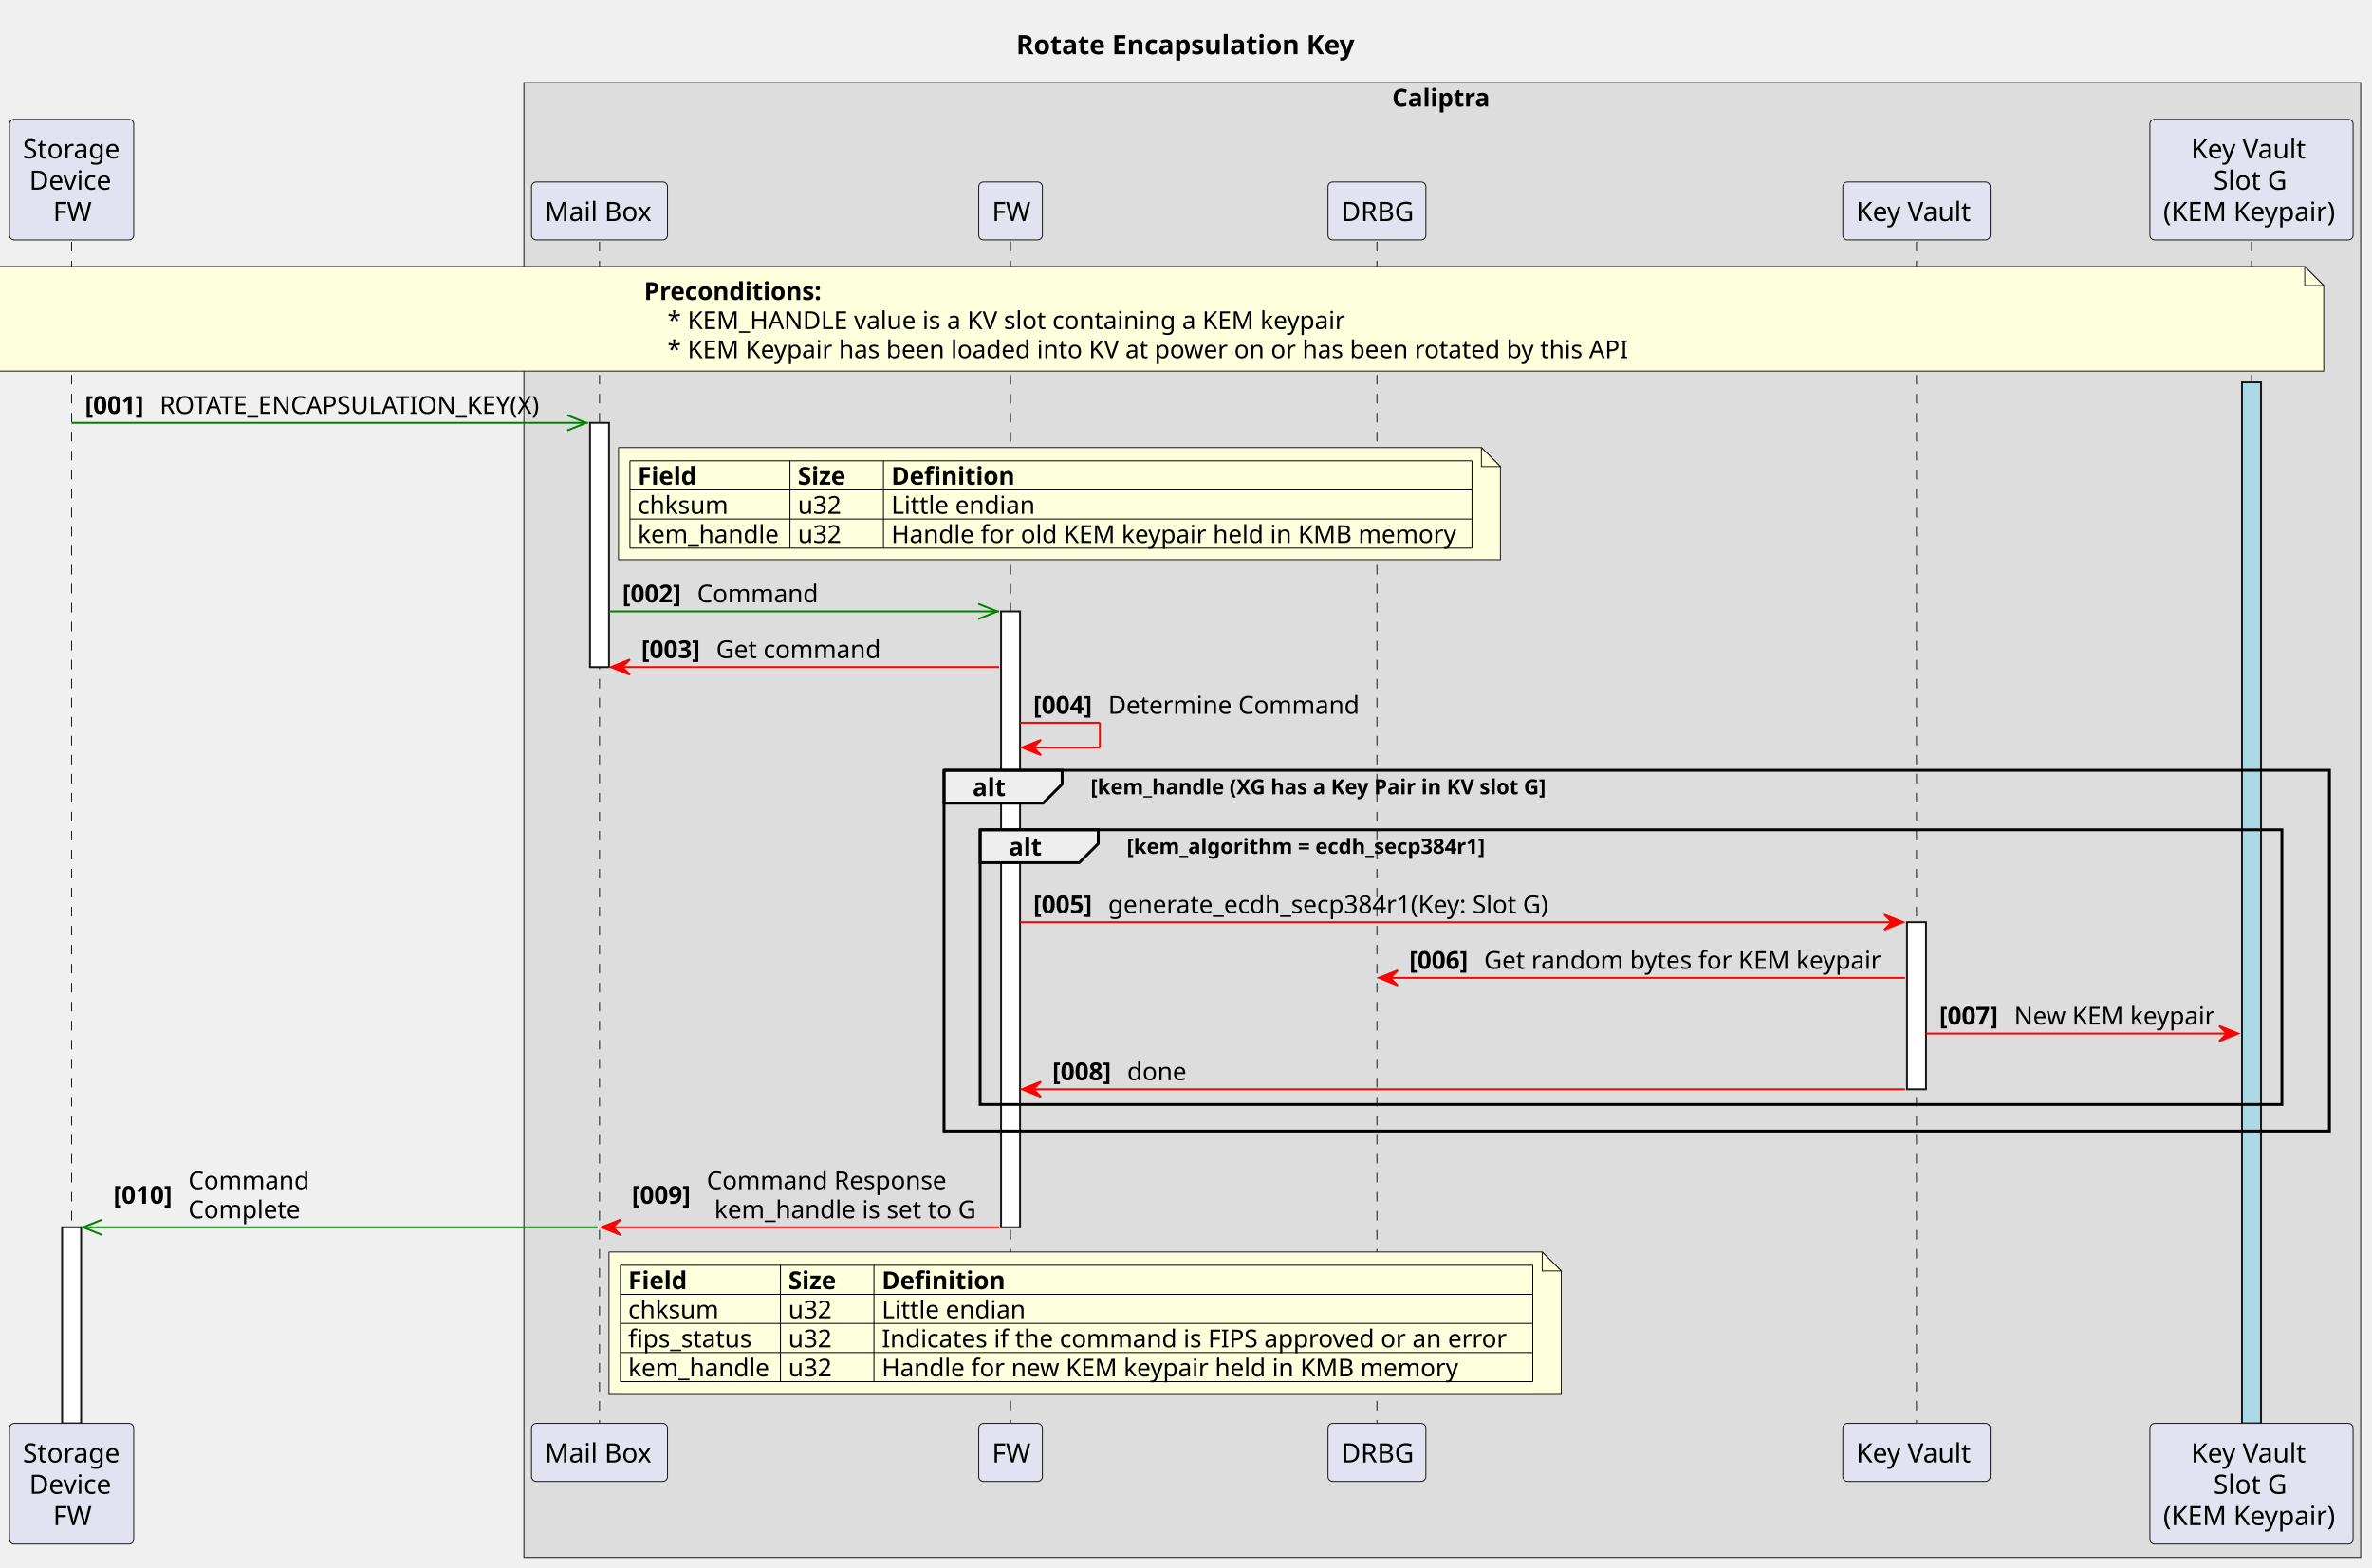
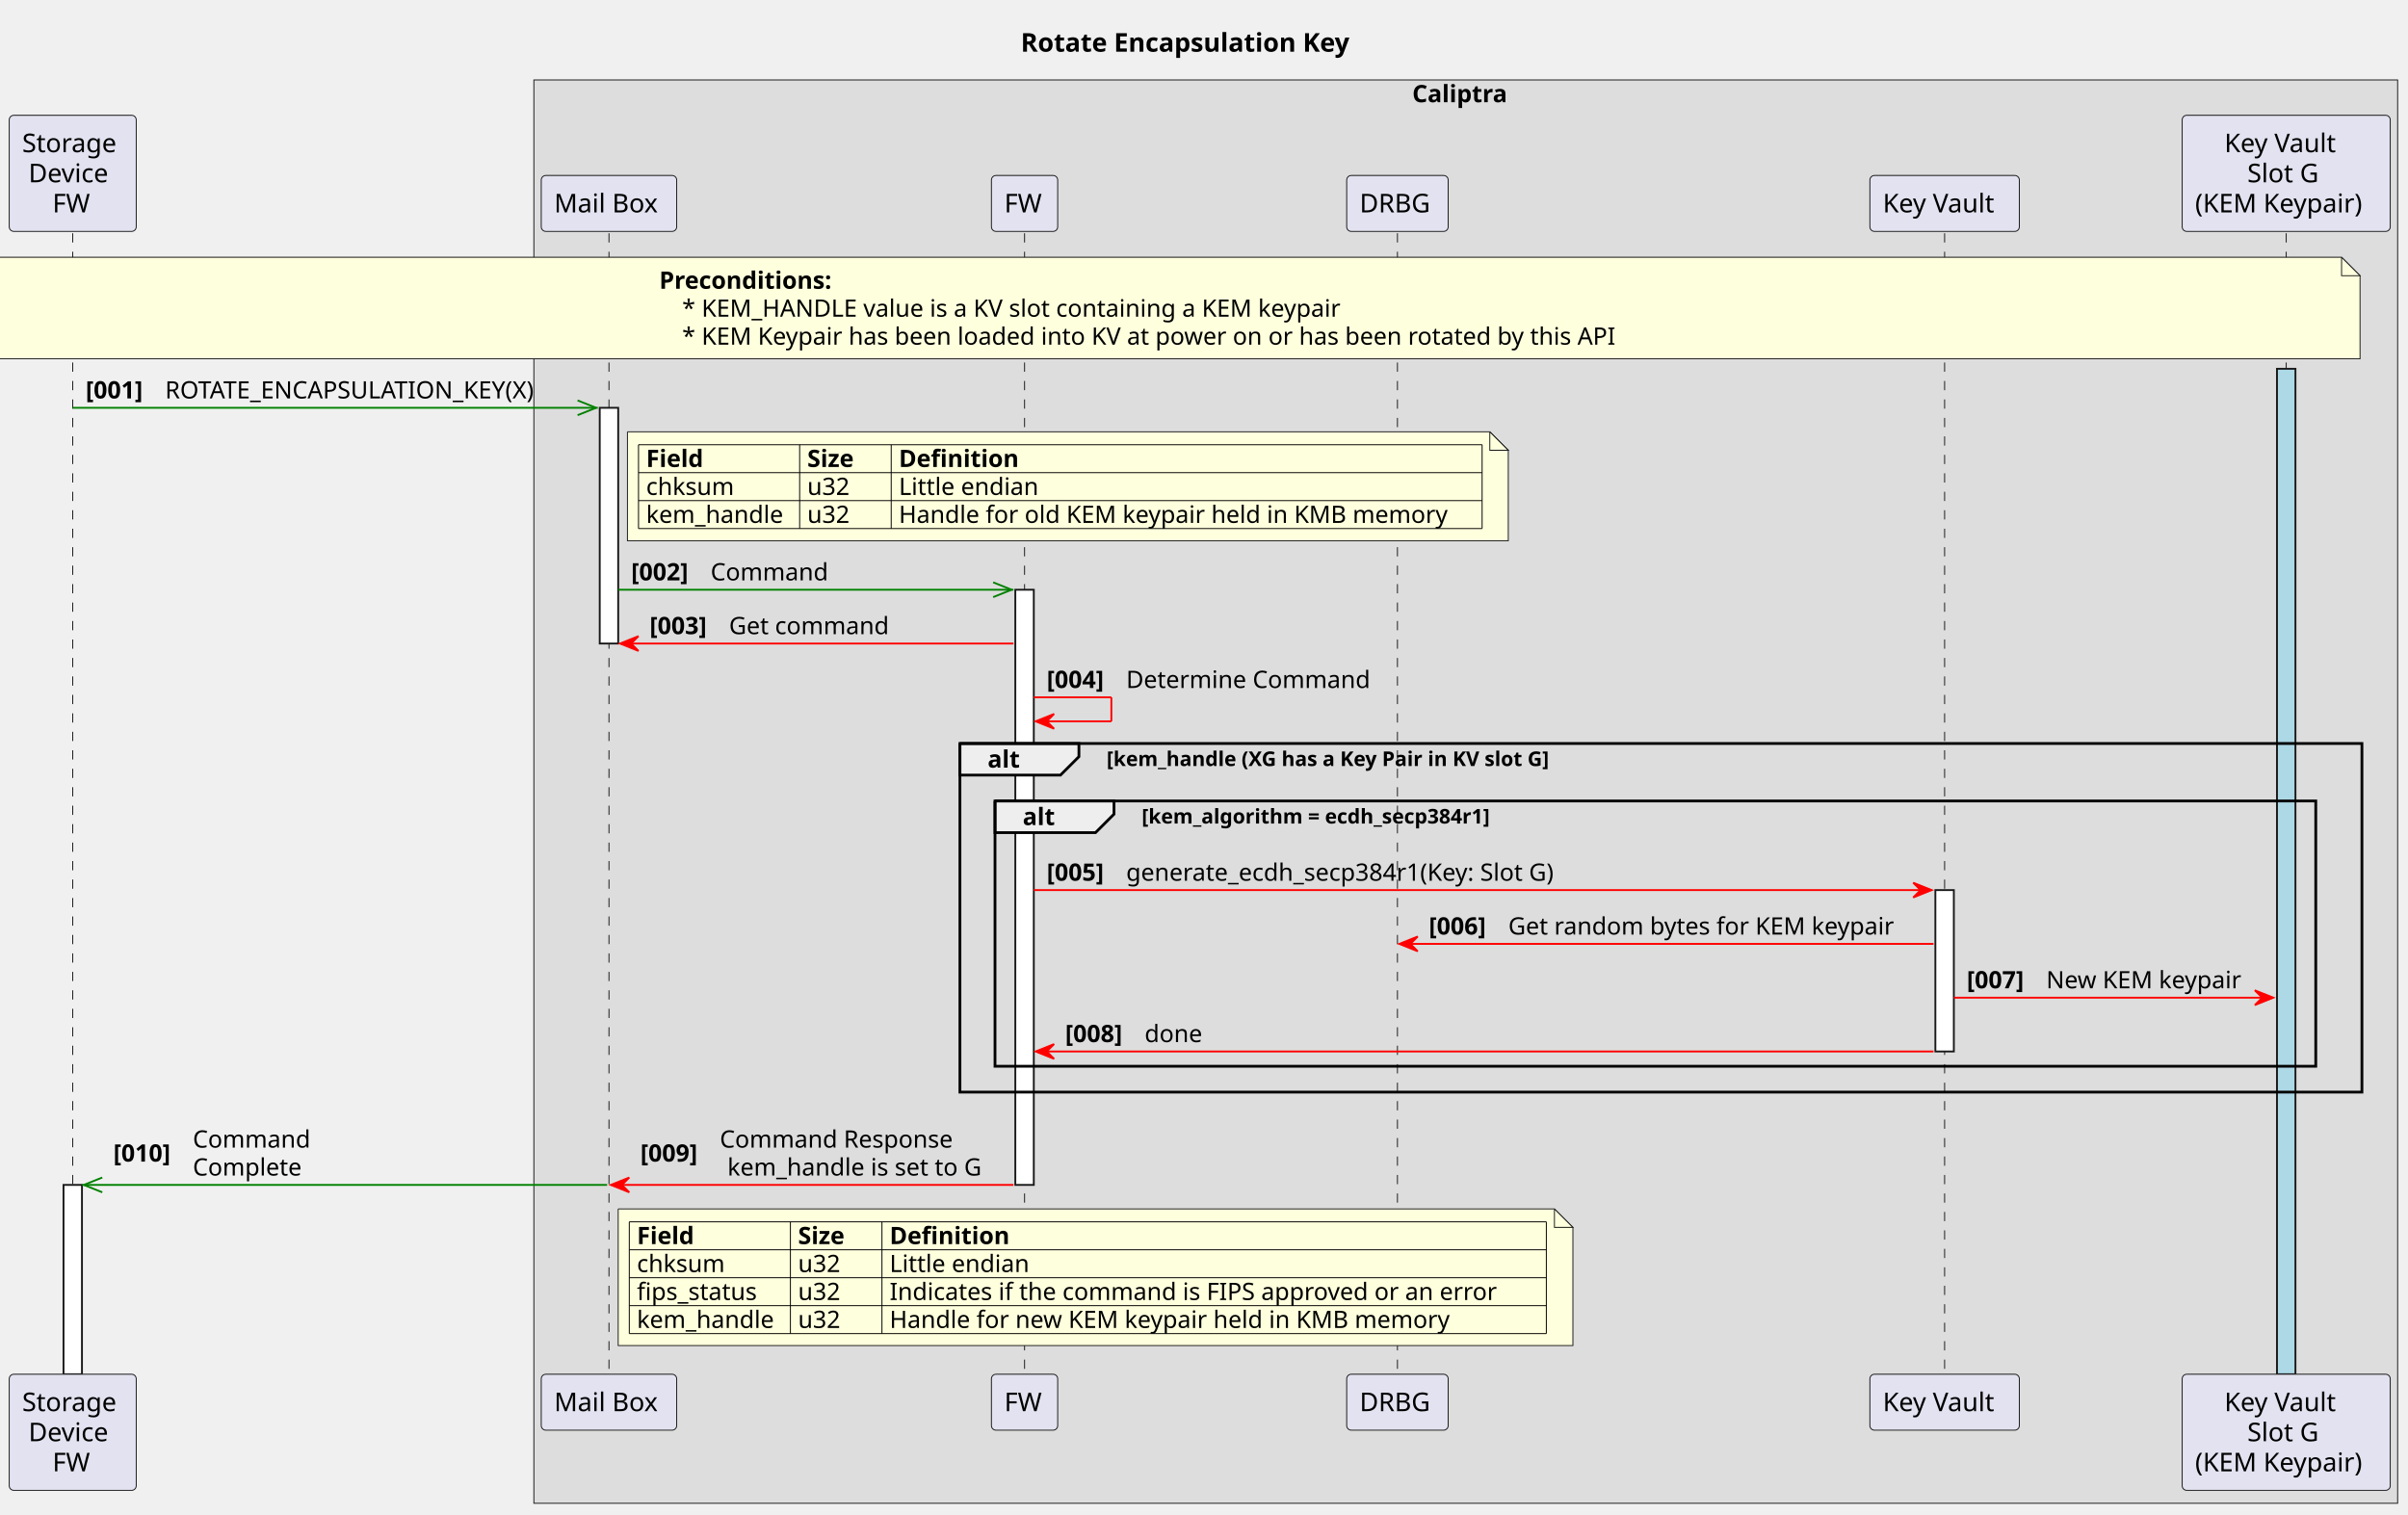
- <svg xmlns="http://www.w3.org/2000/svg" contentStyleType="text/css" data-diagram-type="SEQUENCE" height="825px" preserveAspectRatio="none" style="width:1248px;height:825px;background:#FFFFFF;" version="1.1" viewBox="0 0 1248 825" width="1248px" zoomAndPan="magnify">
+ <svg xmlns="http://www.w3.org/2000/svg" contentStyleType="text/css" data-diagram-type="SEQUENCE" height="820px" preserveAspectRatio="none" style="width:1304px;height:820px;background:#FFFFFF;" version="1.1" viewBox="0 0 1304 820" width="1304px" zoomAndPan="magnify">
  <defs />
  <g>
-     <rect fill="#DDDDDD" height="776.072" style="stroke:#181818;stroke-width:0.5;" width="966.399" x="275.647" y="43.488" />
-     <text fill="#000000" font-family="sans-serif" font-size="13" font-weight="bold" lengthAdjust="spacing" textLength="52.794" x="732.45" y="56.057">Caliptra</text>
-     <text fill="#000000" font-family="sans-serif" font-size="14" font-weight="bold" lengthAdjust="spacing" textLength="182.731" x="534.657" y="28.535">Rotate Encapsulation Key</text>
+     <rect fill="#DDDDDD" height="770.836" style="stroke:#181818;stroke-width:0.5;" width="1009.284" x="289.102" y="43.297" />
+     <text fill="#000000" font-family="sans-serif" font-size="13" font-weight="bold" lengthAdjust="spacing" textLength="57.929" x="764.779" y="55.364">Caliptra</text>
+     <text fill="#000000" font-family="sans-serif" font-size="14" font-weight="bold" lengthAdjust="spacing" textLength="202.863" x="552.761" y="27.995">Rotate Encapsulation Key</text>
    <g>
-       <rect fill="transparent" height="621.832" width="8" x="34.183" y="127.264" />
-       <line style="stroke:#181818;stroke-width:0.5;stroke-dasharray:5.0,5.0;" x1="37.683" x2="37.683" y1="127.264" y2="749.096" />
+       <rect fill="#000000" fill-opacity="0" height="617.922" width="8" x="35.888" y="126.32" />
+       <line style="stroke:#181818;stroke-width:0.5;stroke-dasharray:5.0,5.0;" x1="39.388" x2="39.388" y1="126.32" y2="744.242" />
    </g>
    <g>
-       <rect fill="#FFFFFF" height="103.242" style="stroke:#181818;stroke-width:1;" width="10" x="32.683" y="645.854" />
+       <rect fill="#FFFFFF" height="102.531" style="stroke:#181818;stroke-width:1;" width="10" x="34.388" y="641.711" />
    </g>
    <g>
-       <rect fill="transparent" height="621.832" width="8" x="311.923" y="127.264" />
-       <line style="stroke:#181818;stroke-width:0.5;stroke-dasharray:5.0,5.0;" x1="315.423" x2="315.423" y1="127.264" y2="749.096" />
+       <rect fill="#000000" fill-opacity="0" height="617.922" width="8" x="326.273" y="126.32" />
+       <line style="stroke:#181818;stroke-width:0.5;stroke-dasharray:5.0,5.0;" x1="329.773" x2="329.773" y1="126.32" y2="744.242" />
    </g>
    <g>
-       <rect fill="#FFFFFF" height="128.553" style="stroke:#181818;stroke-width:1;" width="10" x="310.423" y="222.506" />
+       <rect fill="#FFFFFF" height="127.664" style="stroke:#181818;stroke-width:1;" width="10" x="324.773" y="220.852" />
    </g>
    <g>
-       <rect fill="transparent" height="621.832" width="8" x="528.186" y="127.264" />
-       <line style="stroke:#181818;stroke-width:0.5;stroke-dasharray:5.0,5.0;" x1="531.686" x2="531.686" y1="127.264" y2="749.096" />
+       <rect fill="#000000" fill-opacity="0" height="617.922" width="8" x="551.328" y="126.32" />
+       <line style="stroke:#181818;stroke-width:0.5;stroke-dasharray:5.0,5.0;" x1="554.828" x2="554.828" y1="126.32" y2="744.242" />
    </g>
    <g>
-       <rect fill="#FFFFFF" height="324.106" style="stroke:#181818;stroke-width:1;" width="10" x="526.686" y="321.748" />
+       <rect fill="#FFFFFF" height="322.328" style="stroke:#181818;stroke-width:1;" width="10" x="549.828" y="319.383" />
    </g>
    <g>
-       <rect fill="transparent" height="621.832" width="8" x="720.954" y="127.264" />
-       <line style="stroke:#181818;stroke-width:0.5;stroke-dasharray:5.0,5.0;" x1="724.454" x2="724.454" y1="127.264" y2="749.096" />
+       <rect fill="#000000" fill-opacity="0" height="617.922" width="8" x="753.255" y="126.32" />
+       <line style="stroke:#181818;stroke-width:0.5;stroke-dasharray:5.0,5.0;" x1="756.755" x2="756.755" y1="126.32" y2="744.242" />
    </g>
    <g>
-       <rect fill="transparent" height="621.832" width="8" x="1004.845" y="127.264" />
-       <line style="stroke:#181818;stroke-width:0.5;stroke-dasharray:5.0,5.0;" x1="1008.345" x2="1008.345" y1="127.264" y2="749.096" />
+       <rect fill="#000000" fill-opacity="0" height="617.922" width="8" x="1049.562" y="126.32" />
+       <line style="stroke:#181818;stroke-width:0.5;stroke-dasharray:5.0,5.0;" x1="1053.062" x2="1053.062" y1="126.32" y2="744.242" />
    </g>
    <g>
-       <rect fill="#FFFFFF" height="87.932" style="stroke:#181818;stroke-width:1;" width="10" x="1003.345" y="485.301" />
+       <rect fill="#FFFFFF" height="87.398" style="stroke:#181818;stroke-width:1;" width="10" x="1048.062" y="482.047" />
    </g>
    <g>
-       <rect fill="transparent" height="621.832" width="8" x="1181.099" y="127.264" />
-       <line style="stroke:#181818;stroke-width:0.5;stroke-dasharray:5.0,5.0;" x1="1184.599" x2="1184.599" y1="127.264" y2="749.096" />
+       <rect fill="#000000" fill-opacity="0" height="617.922" width="8" x="1234.551" y="126.32" />
+       <line style="stroke:#181818;stroke-width:0.5;stroke-dasharray:5.0,5.0;" x1="1238.051" x2="1238.051" y1="126.32" y2="744.242" />
    </g>
    <g>
-       <rect fill="#ADD8E6" height="547.9" style="stroke:#181818;stroke-width:1;" width="10" x="1179.599" y="201.195" />
+       <rect fill="#ADD8E6" height="544.523" style="stroke:#181818;stroke-width:1;" width="10" x="1233.051" y="199.719" />
    </g>
-     <rect fill="#E2E2F0" height="63.465" rx="2.5" ry="2.5" style="stroke:#181818;stroke-width:0.5;" width="65.365" x="5" y="62.799" />
-     <text fill="#000000" font-family="sans-serif" font-size="14" lengthAdjust="spacing" textLength="51.365" x="12" y="83.334">Storage</text>
-     <text fill="#000000" font-family="sans-serif" font-size="14" lengthAdjust="spacing" textLength="44.55" x="15.408" y="99.822">Device</text>
-     <text fill="#000000" font-family="sans-serif" font-size="14" lengthAdjust="spacing" textLength="19.482" x="27.941" y="116.311">FW</text>
-     <rect fill="#E2E2F0" height="30.488" rx="2.5" ry="2.5" style="stroke:#181818;stroke-width:0.5;" width="71.552" x="279.647" y="95.775" />
-     <text fill="#000000" font-family="sans-serif" font-size="14" lengthAdjust="spacing" textLength="57.552" x="286.647" y="116.311">Mail Box</text>
-     <rect fill="#E2E2F0" height="30.488" rx="2.5" ry="2.5" style="stroke:#181818;stroke-width:0.5;" width="33.482" x="514.945" y="95.775" />
-     <text fill="#000000" font-family="sans-serif" font-size="14" lengthAdjust="spacing" textLength="19.482" x="521.945" y="116.311">FW</text>
-     <rect fill="#E2E2F0" height="30.488" rx="2.5" ry="2.5" style="stroke:#181818;stroke-width:0.5;" width="51.509" x="698.7" y="95.775" />
-     <text fill="#000000" font-family="sans-serif" font-size="14" lengthAdjust="spacing" textLength="37.509" x="705.7" y="116.311">DRBG</text>
-     <rect fill="#E2E2F0" height="30.488" rx="2.5" ry="2.5" style="stroke:#181818;stroke-width:0.5;" width="77.54" x="969.575" y="95.775" />
-     <text fill="#000000" font-family="sans-serif" font-size="14" lengthAdjust="spacing" textLength="63.54" x="976.575" y="116.311">Key Vault</text>
-     <rect fill="#E2E2F0" height="63.465" rx="2.5" ry="2.5" style="stroke:#181818;stroke-width:0.5;" width="106.894" x="1131.152" y="62.799" />
-     <text fill="#000000" font-family="sans-serif" font-size="14" lengthAdjust="spacing" textLength="63.54" x="1152.829" y="83.334">Key Vault</text>
-     <text fill="#000000" font-family="sans-serif" font-size="14" lengthAdjust="spacing" textLength="39.97" x="1164.614" y="99.822">Slot G</text>
-     <text fill="#000000" font-family="sans-serif" font-size="14" lengthAdjust="spacing" textLength="92.894" x="1138.152" y="116.311">(KEM Keypair)</text>
-     <rect fill="#E2E2F0" height="63.465" rx="2.5" ry="2.5" style="stroke:#181818;stroke-width:0.5;" width="65.365" x="5" y="749.096" />
-     <text fill="#000000" font-family="sans-serif" font-size="14" lengthAdjust="spacing" textLength="51.365" x="12" y="769.631">Storage</text>
-     <text fill="#000000" font-family="sans-serif" font-size="14" lengthAdjust="spacing" textLength="44.55" x="15.408" y="786.119">Device</text>
-     <text fill="#000000" font-family="sans-serif" font-size="14" lengthAdjust="spacing" textLength="19.482" x="27.941" y="802.607">FW</text>
-     <rect fill="#E2E2F0" height="30.488" rx="2.5" ry="2.5" style="stroke:#181818;stroke-width:0.5;" width="71.552" x="279.647" y="749.096" />
-     <text fill="#000000" font-family="sans-serif" font-size="14" lengthAdjust="spacing" textLength="57.552" x="286.647" y="769.631">Mail Box</text>
-     <rect fill="#E2E2F0" height="30.488" rx="2.5" ry="2.5" style="stroke:#181818;stroke-width:0.5;" width="33.482" x="514.945" y="749.096" />
-     <text fill="#000000" font-family="sans-serif" font-size="14" lengthAdjust="spacing" textLength="19.482" x="521.945" y="769.631">FW</text>
-     <rect fill="#E2E2F0" height="30.488" rx="2.5" ry="2.5" style="stroke:#181818;stroke-width:0.5;" width="51.509" x="698.7" y="749.096" />
-     <text fill="#000000" font-family="sans-serif" font-size="14" lengthAdjust="spacing" textLength="37.509" x="705.7" y="769.631">DRBG</text>
-     <rect fill="#E2E2F0" height="30.488" rx="2.5" ry="2.5" style="stroke:#181818;stroke-width:0.5;" width="77.54" x="969.575" y="749.096" />
-     <text fill="#000000" font-family="sans-serif" font-size="14" lengthAdjust="spacing" textLength="63.54" x="976.575" y="769.631">Key Vault</text>
-     <rect fill="#E2E2F0" height="63.465" rx="2.5" ry="2.5" style="stroke:#181818;stroke-width:0.5;" width="106.894" x="1131.152" y="749.096" />
-     <text fill="#000000" font-family="sans-serif" font-size="14" lengthAdjust="spacing" textLength="63.54" x="1152.829" y="769.631">Key Vault</text>
-     <text fill="#000000" font-family="sans-serif" font-size="14" lengthAdjust="spacing" textLength="39.97" x="1164.614" y="786.119">Slot G</text>
-     <text fill="#000000" font-family="sans-serif" font-size="14" lengthAdjust="spacing" textLength="92.894" x="1138.152" y="802.607">(KEM Keypair)</text>
-     <path d="M-0.382,140.264 L-0.382,195.264 L1222.618,195.264 L1222.618,150.264 L1212.618,140.264 L-0.382,140.264 " fill="#FEFFDD" style="stroke:#181818;stroke-width:0.5;" />
-     <path d="M1212.618,140.264 L1212.618,150.264 L1222.618,150.264 L1212.618,140.264 " fill="#FEFFDD" style="stroke:#181818;stroke-width:0.5;" />
-     <text fill="#000000" font-family="sans-serif" font-size="13" font-weight="bold" lengthAdjust="spacing" textLength="94.999" x="338.843" y="157.832">Preconditions:</text>
-     <text fill="#000000" font-family="sans-serif" font-size="13" lengthAdjust="spacing" textLength="369.719" x="351.183" y="173.143">* KEM_HANDLE value is a KV slot containing a KEM keypair</text>
-     <text fill="#000000" font-family="sans-serif" font-size="13" lengthAdjust="spacing" textLength="523.256" x="351.183" y="188.453">* KEM Keypair has been loaded into KV at power on or has been rotated by this API</text>
-     <line style="stroke:#008000;stroke-width:1;" x1="308.423" x2="298.423" y1="222.506" y2="218.506" />
-     <line style="stroke:#008000;stroke-width:1;" x1="308.423" x2="298.423" y1="222.506" y2="226.506" />
-     <line style="stroke:#008000;stroke-width:1;" x1="37.683" x2="309.423" y1="222.506" y2="222.506" />
-     <text fill="#000000" font-family="sans-serif" font-size="13" font-weight="bold" lengthAdjust="spacing" textLength="35.363" x="44.683" y="217.764">[001]</text>
-     <text fill="#000000" font-family="sans-serif" font-size="13" lengthAdjust="spacing" textLength="209.377" x="84.045" y="217.764">ROTATE_ENCAPSULATION_KEY(X)</text>
-     <path d="M325.423,235.506 L325.423,294.506 L789.423,294.506 L789.423,245.506 L779.423,235.506 L325.423,235.506 " fill="#FEFFDD" style="stroke:#181818;stroke-width:0.5;" />
-     <path d="M779.423,235.506 L779.423,245.506 L789.423,245.506 L779.423,235.506 " fill="#FEFFDD" style="stroke:#181818;stroke-width:0.5;" />
-     <text fill="#000000" font-family="sans-serif" font-size="13" lengthAdjust="spacing" textLength="4.113" x="331.423" y="255.074"> </text>
-     <text fill="#000000" font-family="sans-serif" font-size="13" font-weight="bold" lengthAdjust="spacing" textLength="32.151" x="335.536" y="255.074">Field</text>
-     <text fill="#000000" font-family="sans-serif" font-size="13" lengthAdjust="spacing" textLength="4.113" x="415.625" y="255.074"> </text>
-     <text fill="#000000" font-family="sans-serif" font-size="13" font-weight="bold" lengthAdjust="spacing" textLength="26.952" x="419.738" y="255.074">Size</text>
-     <text fill="#000000" font-family="sans-serif" font-size="13" lengthAdjust="spacing" textLength="4.113" x="464.812" y="255.074"> </text>
-     <text fill="#000000" font-family="sans-serif" font-size="13" font-weight="bold" lengthAdjust="spacing" textLength="66.644" x="468.926" y="255.074">Definition</text>
-     <text fill="#000000" font-family="sans-serif" font-size="13" lengthAdjust="spacing" textLength="49.156" x="335.536" y="270.385">chksum</text>
-     <text fill="#000000" font-family="sans-serif" font-size="13" lengthAdjust="spacing" textLength="24.508" x="419.738" y="270.385">u32</text>
-     <text fill="#000000" font-family="sans-serif" font-size="13" lengthAdjust="spacing" textLength="78.025" x="468.926" y="270.385">Little endian</text>
-     <text fill="#000000" font-family="sans-serif" font-size="13" lengthAdjust="spacing" textLength="75.975" x="335.536" y="285.695">kem_handle</text>
-     <text fill="#000000" font-family="sans-serif" font-size="13" lengthAdjust="spacing" textLength="24.508" x="419.738" y="285.695">u32</text>
-     <text fill="#000000" font-family="sans-serif" font-size="13" lengthAdjust="spacing" textLength="305.551" x="468.926" y="285.695">Handle for old KEM keypair held in KMB memory</text>
-     <line style="stroke:#000000;stroke-width:0.5;" x1="331.423" x2="774.477" y1="242.506" y2="242.506" />
-     <line style="stroke:#000000;stroke-width:0.5;" x1="331.423" x2="774.477" y1="257.816" y2="257.816" />
-     <line style="stroke:#000000;stroke-width:0.5;" x1="331.423" x2="774.477" y1="273.127" y2="273.127" />
-     <line style="stroke:#000000;stroke-width:0.5;" x1="331.423" x2="774.477" y1="288.438" y2="288.438" />
-     <line style="stroke:#000000;stroke-width:0.5;" x1="331.423" x2="331.423" y1="242.506" y2="288.438" />
-     <line style="stroke:#000000;stroke-width:0.5;" x1="415.625" x2="415.625" y1="242.506" y2="288.438" />
-     <line style="stroke:#000000;stroke-width:0.5;" x1="464.812" x2="464.812" y1="242.506" y2="288.438" />
-     <line style="stroke:#000000;stroke-width:0.5;" x1="774.477" x2="774.477" y1="242.506" y2="288.438" />
-     <line style="stroke:#008000;stroke-width:1;" x1="524.686" x2="514.686" y1="321.748" y2="317.748" />
-     <line style="stroke:#008000;stroke-width:1;" x1="524.686" x2="514.686" y1="321.748" y2="325.748" />
-     <line style="stroke:#008000;stroke-width:1;" x1="320.423" x2="525.686" y1="321.748" y2="321.748" />
-     <text fill="#000000" font-family="sans-serif" font-size="13" font-weight="bold" lengthAdjust="spacing" textLength="35.363" x="327.423" y="317.006">[002]</text>
-     <text fill="#000000" font-family="sans-serif" font-size="13" lengthAdjust="spacing" textLength="64.683" x="366.786" y="317.006">Command</text>
-     <polygon fill="#FF0000" points="331.423,347.059,321.423,351.059,331.423,355.059,327.423,351.059" style="stroke:#FF0000;stroke-width:1;" />
-     <line style="stroke:#FF0000;stroke-width:1;" x1="325.423" x2="525.686" y1="351.059" y2="351.059" />
-     <text fill="#000000" font-family="sans-serif" font-size="13" font-weight="bold" lengthAdjust="spacing" textLength="35.363" x="337.423" y="346.316">[003]</text>
-     <text fill="#000000" font-family="sans-serif" font-size="13" lengthAdjust="spacing" textLength="87.96" x="376.786" y="346.316">Get command</text>
-     <line style="stroke:#FF0000;stroke-width:1;" x1="536.686" x2="578.686" y1="380.369" y2="380.369" />
-     <line style="stroke:#FF0000;stroke-width:1;" x1="578.686" x2="578.686" y1="380.369" y2="393.369" />
-     <line style="stroke:#FF0000;stroke-width:1;" x1="537.686" x2="578.686" y1="393.369" y2="393.369" />
-     <polygon fill="#FF0000" points="547.686,389.369,537.686,393.369,547.686,397.369,543.686,393.369" style="stroke:#FF0000;stroke-width:1;" />
-     <text fill="#000000" font-family="sans-serif" font-size="13" font-weight="bold" lengthAdjust="spacing" textLength="35.363" x="543.686" y="375.627">[004]</text>
-     <text fill="#000000" font-family="sans-serif" font-size="13" lengthAdjust="spacing" textLength="134.405" x="583.049" y="375.627">Determine Command</text>
-     <path d="M496.686,405.369 L558.825,405.369 L558.825,412.68 L548.825,422.68 L496.686,422.68 L496.686,405.369 " fill="#EEEEEE" style="stroke:#000000;stroke-width:1.5;" />
-     <rect fill="transparent" height="189.863" style="stroke:#000000;stroke-width:1.5;" width="728.913" x="496.686" y="405.369" />
-     <text fill="#000000" font-family="sans-serif" font-size="13" font-weight="bold" lengthAdjust="spacing" textLength="17.139" x="511.686" y="418.938">alt</text>
-     <text fill="#000000" font-family="sans-serif" font-size="11" font-weight="bold" lengthAdjust="spacing" textLength="252.812" x="573.825" y="418.004">[kem_handle (XG has a Key Pair in KV slot G]</text>
-     <path d="M515.686,436.68 L577.825,436.68 L577.825,443.99 L567.825,453.99 L515.686,453.99 L515.686,436.68 " fill="#EEEEEE" style="stroke:#000000;stroke-width:1.5;" />
-     <rect fill="transparent" height="144.553" style="stroke:#000000;stroke-width:1.5;" width="684.913" x="515.686" y="436.68" />
-     <text fill="#000000" font-family="sans-serif" font-size="13" font-weight="bold" lengthAdjust="spacing" textLength="17.139" x="530.686" y="450.248">alt</text>
-     <text fill="#000000" font-family="sans-serif" font-size="11" font-weight="bold" lengthAdjust="spacing" textLength="201.126" x="592.825" y="449.315">[kem_algorithm = ecdh_secp384r1]</text>
-     <polygon fill="#FF0000" points="991.345,481.301,1001.345,485.301,991.345,489.301,995.345,485.301" style="stroke:#FF0000;stroke-width:1;" />
-     <line style="stroke:#FF0000;stroke-width:1;" x1="536.686" x2="997.345" y1="485.301" y2="485.301" />
-     <text fill="#000000" font-family="sans-serif" font-size="13" font-weight="bold" lengthAdjust="spacing" textLength="35.363" x="543.686" y="480.559">[005]</text>
-     <text fill="#000000" font-family="sans-serif" font-size="13" lengthAdjust="spacing" textLength="241.643" x="583.049" y="480.559">generate_ecdh_secp384r1(Key: Slot G)</text>
-     <polygon fill="#FF0000" points="735.454,510.611,725.454,514.611,735.454,518.611,731.454,514.611" style="stroke:#FF0000;stroke-width:1;" />
-     <line style="stroke:#FF0000;stroke-width:1;" x1="729.454" x2="1002.345" y1="514.611" y2="514.611" />
-     <text fill="#000000" font-family="sans-serif" font-size="13" font-weight="bold" lengthAdjust="spacing" textLength="35.363" x="741.454" y="509.869">[006]</text>
-     <text fill="#000000" font-family="sans-serif" font-size="13" lengthAdjust="spacing" textLength="215.528" x="780.817" y="509.869">Get random bytes for KEM keypair</text>
-     <polygon fill="#FF0000" points="1167.599,539.922,1177.599,543.922,1167.599,547.922,1171.599,543.922" style="stroke:#FF0000;stroke-width:1;" />
-     <line style="stroke:#FF0000;stroke-width:1;" x1="1013.345" x2="1173.599" y1="543.922" y2="543.922" />
-     <text fill="#000000" font-family="sans-serif" font-size="13" font-weight="bold" lengthAdjust="spacing" textLength="35.363" x="1020.345" y="539.18">[007]</text>
-     <text fill="#000000" font-family="sans-serif" font-size="13" lengthAdjust="spacing" textLength="107.891" x="1059.708" y="539.18">New KEM keypair</text>
-     <polygon fill="#FF0000" points="547.686,569.232,537.686,573.232,547.686,577.232,543.686,573.232" style="stroke:#FF0000;stroke-width:1;" />
-     <line style="stroke:#FF0000;stroke-width:1;" x1="541.686" x2="1002.345" y1="573.232" y2="573.232" />
-     <text fill="#000000" font-family="sans-serif" font-size="13" font-weight="bold" lengthAdjust="spacing" textLength="35.363" x="553.686" y="568.49">[008]</text>
-     <text fill="#000000" font-family="sans-serif" font-size="13" lengthAdjust="spacing" textLength="31.478" x="593.049" y="568.49">done</text>
-     <polygon fill="#FF0000" points="326.423,641.854,316.423,645.854,326.423,649.854,322.423,645.854" style="stroke:#FF0000;stroke-width:1;" />
-     <line style="stroke:#FF0000;stroke-width:1;" x1="320.423" x2="525.686" y1="645.854" y2="645.854" />
-     <text fill="#000000" font-family="sans-serif" font-size="13" font-weight="bold" lengthAdjust="spacing" textLength="35.363" x="332.423" y="633.456">[009]</text>
-     <text fill="#000000" font-family="sans-serif" font-size="13" lengthAdjust="spacing" textLength="128.991" x="371.786" y="625.801">Command Response</text>
-     <text fill="#000000" font-family="sans-serif" font-size="13" lengthAdjust="spacing" textLength="143.787" x="375.899" y="641.111">kem_handle is set to G</text>
-     <line style="stroke:#008000;stroke-width:1;" x1="43.683" x2="53.683" y1="645.854" y2="641.854" />
-     <line style="stroke:#008000;stroke-width:1;" x1="43.683" x2="53.683" y1="645.854" y2="649.854" />
-     <line style="stroke:#008000;stroke-width:1;" x1="42.683" x2="314.423" y1="645.854" y2="645.854" />
-     <text fill="#000000" font-family="sans-serif" font-size="13" font-weight="bold" lengthAdjust="spacing" textLength="35.363" x="59.683" y="633.456">[010]</text>
-     <text fill="#000000" font-family="sans-serif" font-size="13" lengthAdjust="spacing" textLength="64.683" x="99.045" y="625.801">Command</text>
-     <text fill="#000000" font-family="sans-serif" font-size="13" lengthAdjust="spacing" textLength="60.404" x="99.045" y="641.111">Complete</text>
-     <path d="M320.423,658.854 L320.423,733.854 L821.423,733.854 L821.423,668.854 L811.423,658.854 L320.423,658.854 " fill="#FEFFDD" style="stroke:#181818;stroke-width:0.5;" />
-     <path d="M811.423,658.854 L811.423,668.854 L821.423,668.854 L811.423,658.854 " fill="#FEFFDD" style="stroke:#181818;stroke-width:0.5;" />
-     <text fill="#000000" font-family="sans-serif" font-size="13" lengthAdjust="spacing" textLength="4.113" x="326.423" y="678.422"> </text>
-     <text fill="#000000" font-family="sans-serif" font-size="13" font-weight="bold" lengthAdjust="spacing" textLength="32.151" x="330.536" y="678.422">Field</text>
-     <text fill="#000000" font-family="sans-serif" font-size="13" lengthAdjust="spacing" textLength="4.113" x="410.625" y="678.422"> </text>
-     <text fill="#000000" font-family="sans-serif" font-size="13" font-weight="bold" lengthAdjust="spacing" textLength="26.952" x="414.738" y="678.422">Size</text>
-     <text fill="#000000" font-family="sans-serif" font-size="13" lengthAdjust="spacing" textLength="4.113" x="459.812" y="678.422"> </text>
-     <text fill="#000000" font-family="sans-serif" font-size="13" font-weight="bold" lengthAdjust="spacing" textLength="66.644" x="463.926" y="678.422">Definition</text>
-     <text fill="#000000" font-family="sans-serif" font-size="13" lengthAdjust="spacing" textLength="49.156" x="330.536" y="693.732">chksum</text>
-     <text fill="#000000" font-family="sans-serif" font-size="13" lengthAdjust="spacing" textLength="24.508" x="414.738" y="693.732">u32</text>
-     <text fill="#000000" font-family="sans-serif" font-size="13" lengthAdjust="spacing" textLength="78.025" x="463.926" y="693.732">Little endian</text>
-     <text fill="#000000" font-family="sans-serif" font-size="13" lengthAdjust="spacing" textLength="68.072" x="330.536" y="709.043">fips_status</text>
-     <text fill="#000000" font-family="sans-serif" font-size="13" lengthAdjust="spacing" textLength="24.508" x="414.738" y="709.043">u32</text>
-     <text fill="#000000" font-family="sans-serif" font-size="13" lengthAdjust="spacing" textLength="338.425" x="463.926" y="709.043">Indicates if the command is FIPS approved or an error</text>
-     <text fill="#000000" font-family="sans-serif" font-size="13" lengthAdjust="spacing" textLength="75.975" x="330.536" y="724.354">kem_handle</text>
-     <text fill="#000000" font-family="sans-serif" font-size="13" lengthAdjust="spacing" textLength="24.508" x="414.738" y="724.354">u32</text>
-     <text fill="#000000" font-family="sans-serif" font-size="13" lengthAdjust="spacing" textLength="310.953" x="463.926" y="724.354">Handle for new KEM keypair held in KMB memory</text>
-     <line style="stroke:#000000;stroke-width:0.5;" x1="326.423" x2="806.464" y1="665.854" y2="665.854" />
-     <line style="stroke:#000000;stroke-width:0.5;" x1="326.423" x2="806.464" y1="681.164" y2="681.164" />
-     <line style="stroke:#000000;stroke-width:0.5;" x1="326.423" x2="806.464" y1="696.475" y2="696.475" />
-     <line style="stroke:#000000;stroke-width:0.5;" x1="326.423" x2="806.464" y1="711.785" y2="711.785" />
-     <line style="stroke:#000000;stroke-width:0.5;" x1="326.423" x2="806.464" y1="727.096" y2="727.096" />
-     <line style="stroke:#000000;stroke-width:0.5;" x1="326.423" x2="326.423" y1="665.854" y2="727.096" />
-     <line style="stroke:#000000;stroke-width:0.5;" x1="410.625" x2="410.625" y1="665.854" y2="727.096" />
-     <line style="stroke:#000000;stroke-width:0.5;" x1="459.812" x2="459.812" y1="665.854" y2="727.096" />
-     <line style="stroke:#000000;stroke-width:0.5;" x1="806.464" x2="806.464" y1="665.854" y2="727.096" />
+     <rect fill="#E2E2F0" height="62.891" rx="2.5" ry="2.5" style="stroke:#181818;stroke-width:0.5;" width="68.776" x="5" y="62.43" />
+     <text fill="#000000" font-family="sans-serif" font-size="14" lengthAdjust="spacing" textLength="54.776" x="12" y="82.425">Storage</text>
+     <text fill="#000000" font-family="sans-serif" font-size="14" lengthAdjust="spacing" textLength="47.879" x="15.449" y="98.722">Device</text>
+     <text fill="#000000" font-family="sans-serif" font-size="14" lengthAdjust="spacing" textLength="21.895" x="28.44" y="115.019">FW</text>
+     <rect fill="#E2E2F0" height="30.297" rx="2.5" ry="2.5" style="stroke:#181818;stroke-width:0.5;" width="73.343" x="293.102" y="95.023" />
+     <text fill="#000000" font-family="sans-serif" font-size="14" lengthAdjust="spacing" textLength="59.343" x="300.102" y="115.019">Mail Box</text>
+     <rect fill="#E2E2F0" height="30.297" rx="2.5" ry="2.5" style="stroke:#181818;stroke-width:0.5;" width="35.895" x="536.88" y="95.023" />
+     <text fill="#000000" font-family="sans-serif" font-size="14" lengthAdjust="spacing" textLength="21.895" x="543.88" y="115.019">FW</text>
+     <rect fill="#E2E2F0" height="30.297" rx="2.5" ry="2.5" style="stroke:#181818;stroke-width:0.5;" width="54.961" x="729.275" y="95.023" />
+     <text fill="#000000" font-family="sans-serif" font-size="14" lengthAdjust="spacing" textLength="40.961" x="736.275" y="115.019">DRBG</text>
+     <rect fill="#E2E2F0" height="30.297" rx="2.5" ry="2.5" style="stroke:#181818;stroke-width:0.5;" width="80.938" x="1012.594" y="95.023" />
+     <text fill="#000000" font-family="sans-serif" font-size="14" lengthAdjust="spacing" textLength="66.938" x="1019.594" y="115.019">Key Vault</text>
+     <rect fill="#E2E2F0" height="62.891" rx="2.5" ry="2.5" style="stroke:#181818;stroke-width:0.5;" width="112.67" x="1181.716" y="62.43" />
+     <text fill="#000000" font-family="sans-serif" font-size="14" lengthAdjust="spacing" textLength="66.938" x="1204.582" y="82.425">Key Vault</text>
+     <text fill="#000000" font-family="sans-serif" font-size="14" lengthAdjust="spacing" textLength="42.13" x="1216.986" y="98.722">Slot G</text>
+     <text fill="#000000" font-family="sans-serif" font-size="14" lengthAdjust="spacing" textLength="98.67" x="1188.716" y="115.019">(KEM Keypair)</text>
+     <rect fill="#E2E2F0" height="62.891" rx="2.5" ry="2.5" style="stroke:#181818;stroke-width:0.5;" width="68.776" x="5" y="744.242" />
+     <text fill="#000000" font-family="sans-serif" font-size="14" lengthAdjust="spacing" textLength="54.776" x="12" y="764.237">Storage</text>
+     <text fill="#000000" font-family="sans-serif" font-size="14" lengthAdjust="spacing" textLength="47.879" x="15.449" y="780.534">Device</text>
+     <text fill="#000000" font-family="sans-serif" font-size="14" lengthAdjust="spacing" textLength="21.895" x="28.44" y="796.831">FW</text>
+     <rect fill="#E2E2F0" height="30.297" rx="2.5" ry="2.5" style="stroke:#181818;stroke-width:0.5;" width="73.343" x="293.102" y="744.242" />
+     <text fill="#000000" font-family="sans-serif" font-size="14" lengthAdjust="spacing" textLength="59.343" x="300.102" y="764.237">Mail Box</text>
+     <rect fill="#E2E2F0" height="30.297" rx="2.5" ry="2.5" style="stroke:#181818;stroke-width:0.5;" width="35.895" x="536.88" y="744.242" />
+     <text fill="#000000" font-family="sans-serif" font-size="14" lengthAdjust="spacing" textLength="21.895" x="543.88" y="764.237">FW</text>
+     <rect fill="#E2E2F0" height="30.297" rx="2.5" ry="2.5" style="stroke:#181818;stroke-width:0.5;" width="54.961" x="729.275" y="744.242" />
+     <text fill="#000000" font-family="sans-serif" font-size="14" lengthAdjust="spacing" textLength="40.961" x="736.275" y="764.237">DRBG</text>
+     <rect fill="#E2E2F0" height="30.297" rx="2.5" ry="2.5" style="stroke:#181818;stroke-width:0.5;" width="80.938" x="1012.594" y="744.242" />
+     <text fill="#000000" font-family="sans-serif" font-size="14" lengthAdjust="spacing" textLength="66.938" x="1019.594" y="764.237">Key Vault</text>
+     <rect fill="#E2E2F0" height="62.891" rx="2.5" ry="2.5" style="stroke:#181818;stroke-width:0.5;" width="112.67" x="1181.716" y="744.242" />
+     <text fill="#000000" font-family="sans-serif" font-size="14" lengthAdjust="spacing" textLength="66.938" x="1204.582" y="764.237">Key Vault</text>
+     <text fill="#000000" font-family="sans-serif" font-size="14" lengthAdjust="spacing" textLength="42.13" x="1216.986" y="780.534">Slot G</text>
+     <text fill="#000000" font-family="sans-serif" font-size="14" lengthAdjust="spacing" textLength="98.67" x="1188.716" y="796.831">(KEM Keypair)</text>
+     <path d="M-0.973,139.32 L-0.973,194.32 L1278.027,194.32 L1278.027,149.32 L1268.027,139.32 L-0.973,139.32" fill="#FEFFDD" style="stroke:#181818;stroke-width:0.5;" />
+     <path d="M1268.027,139.32 L1268.027,149.32 L1278.027,149.32 L1268.027,139.32" fill="#FEFFDD" style="stroke:#181818;stroke-width:0.5;" />
+     <text fill="#000000" font-family="sans-serif" font-size="13" font-weight="bold" lengthAdjust="spacing" textLength="106.203" x="356.992" y="156.387">Preconditions:</text>
+     <text fill="#000000" font-family="sans-serif" font-size="13" lengthAdjust="spacing" textLength="383.525" x="369.389" y="171.52">* KEM_HANDLE value is a KV slot containing a KEM keypair</text>
+     <text fill="#000000" font-family="sans-serif" font-size="13" lengthAdjust="spacing" textLength="542.058" x="369.389" y="186.653">* KEM Keypair has been loaded into KV at power on or has been rotated by this API</text>
+     <line style="stroke:#008000;stroke-width:1;" x1="322.773" x2="312.773" y1="220.852" y2="216.852" />
+     <line style="stroke:#008000;stroke-width:1;" x1="322.773" x2="312.773" y1="220.852" y2="224.852" />
+     <line style="stroke:#008000;stroke-width:1;" x1="39.388" x2="323.773" y1="220.852" y2="220.852" />
+     <text fill="#000000" font-family="sans-serif" font-size="13" font-weight="bold" lengthAdjust="spacing" textLength="39.019" x="46.388" y="215.786">[001]</text>
+     <text fill="#000000" font-family="sans-serif" font-size="13" lengthAdjust="spacing" textLength="218.366" x="89.407" y="215.786">ROTATE_ENCAPSULATION_KEY(X)</text>
+     <path d="M339.773,233.852 L339.773,292.852 L816.773,292.852 L816.773,243.852 L806.773,233.852 L339.773,233.852" fill="#FEFFDD" style="stroke:#181818;stroke-width:0.5;" />
+     <path d="M806.773,233.852 L806.773,243.852 L816.773,243.852 L806.773,233.852" fill="#FEFFDD" style="stroke:#181818;stroke-width:0.5;" />
+     <text fill="#000000" font-family="sans-serif" font-size="13" lengthAdjust="spacing" textLength="4.132" x="345.773" y="252.918"> </text>
+     <text fill="#000000" font-family="sans-serif" font-size="13" font-weight="bold" lengthAdjust="spacing" textLength="35.915" x="349.905" y="252.918">Field</text>
+     <text fill="#000000" font-family="sans-serif" font-size="13" lengthAdjust="spacing" textLength="4.132" x="433.034" y="252.918"> </text>
+     <text fill="#000000" font-family="sans-serif" font-size="13" font-weight="bold" lengthAdjust="spacing" textLength="30.202" x="437.166" y="252.918">Size</text>
+     <text fill="#000000" font-family="sans-serif" font-size="13" lengthAdjust="spacing" textLength="4.132" x="482.609" y="252.918"> </text>
+     <text fill="#000000" font-family="sans-serif" font-size="13" font-weight="bold" lengthAdjust="spacing" textLength="72.287" x="486.742" y="252.918">Definition</text>
+     <text fill="#000000" font-family="sans-serif" font-size="13" lengthAdjust="spacing" textLength="50.591" x="349.905" y="268.051">chksum</text>
+     <text fill="#000000" font-family="sans-serif" font-size="13" lengthAdjust="spacing" textLength="24.781" x="437.166" y="268.051">u32</text>
+     <text fill="#000000" font-family="sans-serif" font-size="13" lengthAdjust="spacing" textLength="81.098" x="486.742" y="268.051">Little endian</text>
+     <text fill="#000000" font-family="sans-serif" font-size="13" lengthAdjust="spacing" textLength="78.997" x="349.905" y="283.184">kem_handle</text>
+     <text fill="#000000" font-family="sans-serif" font-size="13" lengthAdjust="spacing" textLength="24.781" x="437.166" y="283.184">u32</text>
+     <text fill="#000000" font-family="sans-serif" font-size="13" lengthAdjust="spacing" textLength="315.872" x="486.742" y="283.184">Handle for old KEM keypair held in KMB memory</text>
+     <line style="stroke:#000000;stroke-width:0.5;" x1="345.773" x2="802.614" y1="240.852" y2="240.852" />
+     <line style="stroke:#000000;stroke-width:0.5;" x1="345.773" x2="802.614" y1="255.984" y2="255.984" />
+     <line style="stroke:#000000;stroke-width:0.5;" x1="345.773" x2="802.614" y1="271.117" y2="271.117" />
+     <line style="stroke:#000000;stroke-width:0.5;" x1="345.773" x2="802.614" y1="286.25" y2="286.25" />
+     <line style="stroke:#000000;stroke-width:0.5;" x1="345.773" x2="345.773" y1="240.852" y2="286.25" />
+     <line style="stroke:#000000;stroke-width:0.5;" x1="433.034" x2="433.034" y1="240.852" y2="286.25" />
+     <line style="stroke:#000000;stroke-width:0.5;" x1="482.609" x2="482.609" y1="240.852" y2="286.25" />
+     <line style="stroke:#000000;stroke-width:0.5;" x1="802.614" x2="802.614" y1="240.852" y2="286.25" />
+     <line style="stroke:#008000;stroke-width:1;" x1="547.828" x2="537.828" y1="319.383" y2="315.383" />
+     <line style="stroke:#008000;stroke-width:1;" x1="547.828" x2="537.828" y1="319.383" y2="323.383" />
+     <line style="stroke:#008000;stroke-width:1;" x1="334.773" x2="548.828" y1="319.383" y2="319.383" />
+     <text fill="#000000" font-family="sans-serif" font-size="13" font-weight="bold" lengthAdjust="spacing" textLength="39.019" x="341.773" y="314.317">[002]</text>
+     <text fill="#000000" font-family="sans-serif" font-size="13" lengthAdjust="spacing" textLength="66.815" x="384.792" y="314.317">Command</text>
+     <polygon fill="#FF0000" points="345.773,344.516,335.773,348.516,345.773,352.516,341.773,348.516" style="stroke:#FF0000;stroke-width:1;" />
+     <line style="stroke:#FF0000;stroke-width:1;" x1="339.773" x2="548.828" y1="348.516" y2="348.516" />
+     <text fill="#000000" font-family="sans-serif" font-size="13" font-weight="bold" lengthAdjust="spacing" textLength="39.019" x="351.773" y="343.45">[003]</text>
+     <text fill="#000000" font-family="sans-serif" font-size="13" lengthAdjust="spacing" textLength="92.187" x="394.792" y="343.45">Get command</text>
+     <line style="stroke:#FF0000;stroke-width:1;" x1="559.828" x2="601.828" y1="377.648" y2="377.648" />
+     <line style="stroke:#FF0000;stroke-width:1;" x1="601.828" x2="601.828" y1="377.648" y2="390.648" />
+     <line style="stroke:#FF0000;stroke-width:1;" x1="560.828" x2="601.828" y1="390.648" y2="390.648" />
+     <polygon fill="#FF0000" points="570.828,386.648,560.828,390.648,570.828,394.648,566.828,390.648" style="stroke:#FF0000;stroke-width:1;" />
+     <text fill="#000000" font-family="sans-serif" font-size="13" font-weight="bold" lengthAdjust="spacing" textLength="39.019" x="566.828" y="372.582">[004]</text>
+     <text fill="#000000" font-family="sans-serif" font-size="13" lengthAdjust="spacing" textLength="139.909" x="609.847" y="372.582">Determine Command</text>
+     <path d="M519.828,402.648 L584.27,402.648 L584.27,409.781 L574.27,419.781 L519.828,419.781 L519.828,402.648" fill="#EEEEEE" style="stroke:#000000;stroke-width:1.5;" />
+     <rect fill="none" height="188.797" style="stroke:#000000;stroke-width:1.5;" width="759.223" x="519.828" y="402.648" />
+     <text fill="#000000" font-family="sans-serif" font-size="13" font-weight="bold" lengthAdjust="spacing" textLength="19.443" x="534.828" y="415.715">alt</text>
+     <text fill="#000000" font-family="sans-serif" font-size="11" font-weight="bold" lengthAdjust="spacing" textLength="278.846" x="599.27" y="414.859">[kem_handle (XG has a Key Pair in KV slot G]</text>
+     <path d="M538.828,433.781 L603.27,433.781 L603.27,440.914 L593.27,450.914 L538.828,450.914 L538.828,433.781" fill="#EEEEEE" style="stroke:#000000;stroke-width:1.5;" />
+     <rect fill="none" height="143.664" style="stroke:#000000;stroke-width:1.5;" width="715.223" x="538.828" y="433.781" />
+     <text fill="#000000" font-family="sans-serif" font-size="13" font-weight="bold" lengthAdjust="spacing" textLength="19.443" x="553.828" y="446.848">alt</text>
+     <text fill="#000000" font-family="sans-serif" font-size="11" font-weight="bold" lengthAdjust="spacing" textLength="218.668" x="618.27" y="445.992">[kem_algorithm = ecdh_secp384r1]</text>
+     <polygon fill="#FF0000" points="1036.062,478.047,1046.062,482.047,1036.062,486.047,1040.062,482.047" style="stroke:#FF0000;stroke-width:1;" />
+     <line style="stroke:#FF0000;stroke-width:1;" x1="559.828" x2="1042.062" y1="482.047" y2="482.047" />
+     <text fill="#000000" font-family="sans-serif" font-size="13" font-weight="bold" lengthAdjust="spacing" textLength="39.019" x="566.828" y="476.981">[005]</text>
+     <text fill="#000000" font-family="sans-serif" font-size="13" lengthAdjust="spacing" textLength="254.122" x="609.847" y="476.981">generate_ecdh_secp384r1(Key: Slot G)</text>
+     <polygon fill="#FF0000" points="767.755,507.18,757.755,511.18,767.755,515.18,763.755,511.18" style="stroke:#FF0000;stroke-width:1;" />
+     <line style="stroke:#FF0000;stroke-width:1;" x1="761.755" x2="1047.062" y1="511.18" y2="511.18" />
+     <text fill="#000000" font-family="sans-serif" font-size="13" font-weight="bold" lengthAdjust="spacing" textLength="39.019" x="773.755" y="506.114">[006]</text>
+     <text fill="#000000" font-family="sans-serif" font-size="13" lengthAdjust="spacing" textLength="224.288" x="816.774" y="506.114">Get random bytes for KEM keypair</text>
+     <polygon fill="#FF0000" points="1221.051,536.312,1231.051,540.312,1221.051,544.312,1225.051,540.312" style="stroke:#FF0000;stroke-width:1;" />
+     <line style="stroke:#FF0000;stroke-width:1;" x1="1058.062" x2="1227.051" y1="540.312" y2="540.312" />
+     <text fill="#000000" font-family="sans-serif" font-size="13" font-weight="bold" lengthAdjust="spacing" textLength="39.019" x="1065.062" y="535.247">[007]</text>
+     <text fill="#000000" font-family="sans-serif" font-size="13" lengthAdjust="spacing" textLength="112.969" x="1108.082" y="535.247">New KEM keypair</text>
+     <polygon fill="#FF0000" points="570.828,565.445,560.828,569.445,570.828,573.445,566.828,569.445" style="stroke:#FF0000;stroke-width:1;" />
+     <line style="stroke:#FF0000;stroke-width:1;" x1="564.828" x2="1047.062" y1="569.445" y2="569.445" />
+     <text fill="#000000" font-family="sans-serif" font-size="13" font-weight="bold" lengthAdjust="spacing" textLength="39.019" x="576.828" y="564.379">[008]</text>
+     <text fill="#000000" font-family="sans-serif" font-size="13" lengthAdjust="spacing" textLength="32.443" x="619.847" y="564.379">done</text>
+     <polygon fill="#FF0000" points="340.773,637.711,330.773,641.711,340.773,645.711,336.773,641.711" style="stroke:#FF0000;stroke-width:1;" />
+     <line style="stroke:#FF0000;stroke-width:1;" x1="334.773" x2="548.828" y1="641.711" y2="641.711" />
+     <text fill="#000000" font-family="sans-serif" font-size="13" font-weight="bold" lengthAdjust="spacing" textLength="39.019" x="346.773" y="629.079">[009]</text>
+     <text fill="#000000" font-family="sans-serif" font-size="13" lengthAdjust="spacing" textLength="133.967" x="389.792" y="621.512">Command Response</text>
+     <text fill="#000000" font-family="sans-serif" font-size="13" lengthAdjust="spacing" textLength="148.903" x="393.924" y="636.645">kem_handle is set to G</text>
+     <line style="stroke:#008000;stroke-width:1;" x1="45.388" x2="55.388" y1="641.711" y2="637.711" />
+     <line style="stroke:#008000;stroke-width:1;" x1="45.388" x2="55.388" y1="641.711" y2="645.711" />
+     <line style="stroke:#008000;stroke-width:1;" x1="44.388" x2="328.773" y1="641.711" y2="641.711" />
+     <text fill="#000000" font-family="sans-serif" font-size="13" font-weight="bold" lengthAdjust="spacing" textLength="39.019" x="61.388" y="629.079">[010]</text>
+     <text fill="#000000" font-family="sans-serif" font-size="13" lengthAdjust="spacing" textLength="66.815" x="104.407" y="621.512">Command</text>
+     <text fill="#000000" font-family="sans-serif" font-size="13" lengthAdjust="spacing" textLength="62.651" x="104.407" y="636.645">Complete</text>
+     <path d="M334.773,654.711 L334.773,728.711 L851.773,728.711 L851.773,664.711 L841.773,654.711 L334.773,654.711" fill="#FEFFDD" style="stroke:#181818;stroke-width:0.5;" />
+     <path d="M841.773,654.711 L841.773,664.711 L851.773,664.711 L841.773,654.711" fill="#FEFFDD" style="stroke:#181818;stroke-width:0.5;" />
+     <text fill="#000000" font-family="sans-serif" font-size="13" lengthAdjust="spacing" textLength="4.132" x="340.773" y="673.778"> </text>
+     <text fill="#000000" font-family="sans-serif" font-size="13" font-weight="bold" lengthAdjust="spacing" textLength="35.915" x="344.905" y="673.778">Field</text>
+     <text fill="#000000" font-family="sans-serif" font-size="13" lengthAdjust="spacing" textLength="4.132" x="428.034" y="673.778"> </text>
+     <text fill="#000000" font-family="sans-serif" font-size="13" font-weight="bold" lengthAdjust="spacing" textLength="30.202" x="432.166" y="673.778">Size</text>
+     <text fill="#000000" font-family="sans-serif" font-size="13" lengthAdjust="spacing" textLength="4.132" x="477.609" y="673.778"> </text>
+     <text fill="#000000" font-family="sans-serif" font-size="13" font-weight="bold" lengthAdjust="spacing" textLength="72.287" x="481.742" y="673.778">Definition</text>
+     <text fill="#000000" font-family="sans-serif" font-size="13" lengthAdjust="spacing" textLength="50.591" x="344.905" y="688.911">chksum</text>
+     <text fill="#000000" font-family="sans-serif" font-size="13" lengthAdjust="spacing" textLength="24.781" x="432.166" y="688.911">u32</text>
+     <text fill="#000000" font-family="sans-serif" font-size="13" lengthAdjust="spacing" textLength="81.098" x="481.742" y="688.911">Little endian</text>
+     <text fill="#000000" font-family="sans-serif" font-size="13" lengthAdjust="spacing" textLength="69.659" x="344.905" y="704.043">fips_status</text>
+     <text fill="#000000" font-family="sans-serif" font-size="13" lengthAdjust="spacing" textLength="24.781" x="432.166" y="704.043">u32</text>
+     <text fill="#000000" font-family="sans-serif" font-size="13" lengthAdjust="spacing" textLength="351.508" x="481.742" y="704.043">Indicates if the command is FIPS approved or an error</text>
+     <text fill="#000000" font-family="sans-serif" font-size="13" lengthAdjust="spacing" textLength="78.997" x="344.905" y="719.176">kem_handle</text>
+     <text fill="#000000" font-family="sans-serif" font-size="13" lengthAdjust="spacing" textLength="24.781" x="432.166" y="719.176">u32</text>
+     <text fill="#000000" font-family="sans-serif" font-size="13" lengthAdjust="spacing" textLength="322.924" x="481.742" y="719.176">Handle for new KEM keypair held in KMB memory</text>
+     <line style="stroke:#000000;stroke-width:0.5;" x1="340.773" x2="837.382" y1="661.711" y2="661.711" />
+     <line style="stroke:#000000;stroke-width:0.5;" x1="340.773" x2="837.382" y1="676.844" y2="676.844" />
+     <line style="stroke:#000000;stroke-width:0.5;" x1="340.773" x2="837.382" y1="691.977" y2="691.977" />
+     <line style="stroke:#000000;stroke-width:0.5;" x1="340.773" x2="837.382" y1="707.109" y2="707.109" />
+     <line style="stroke:#000000;stroke-width:0.5;" x1="340.773" x2="837.382" y1="722.242" y2="722.242" />
+     <line style="stroke:#000000;stroke-width:0.5;" x1="340.773" x2="340.773" y1="661.711" y2="722.242" />
+     <line style="stroke:#000000;stroke-width:0.5;" x1="428.034" x2="428.034" y1="661.711" y2="722.242" />
+     <line style="stroke:#000000;stroke-width:0.5;" x1="477.609" x2="477.609" y1="661.711" y2="722.242" />
+     <line style="stroke:#000000;stroke-width:0.5;" x1="837.382" x2="837.382" y1="661.711" y2="722.242" />
  </g>
</svg>
